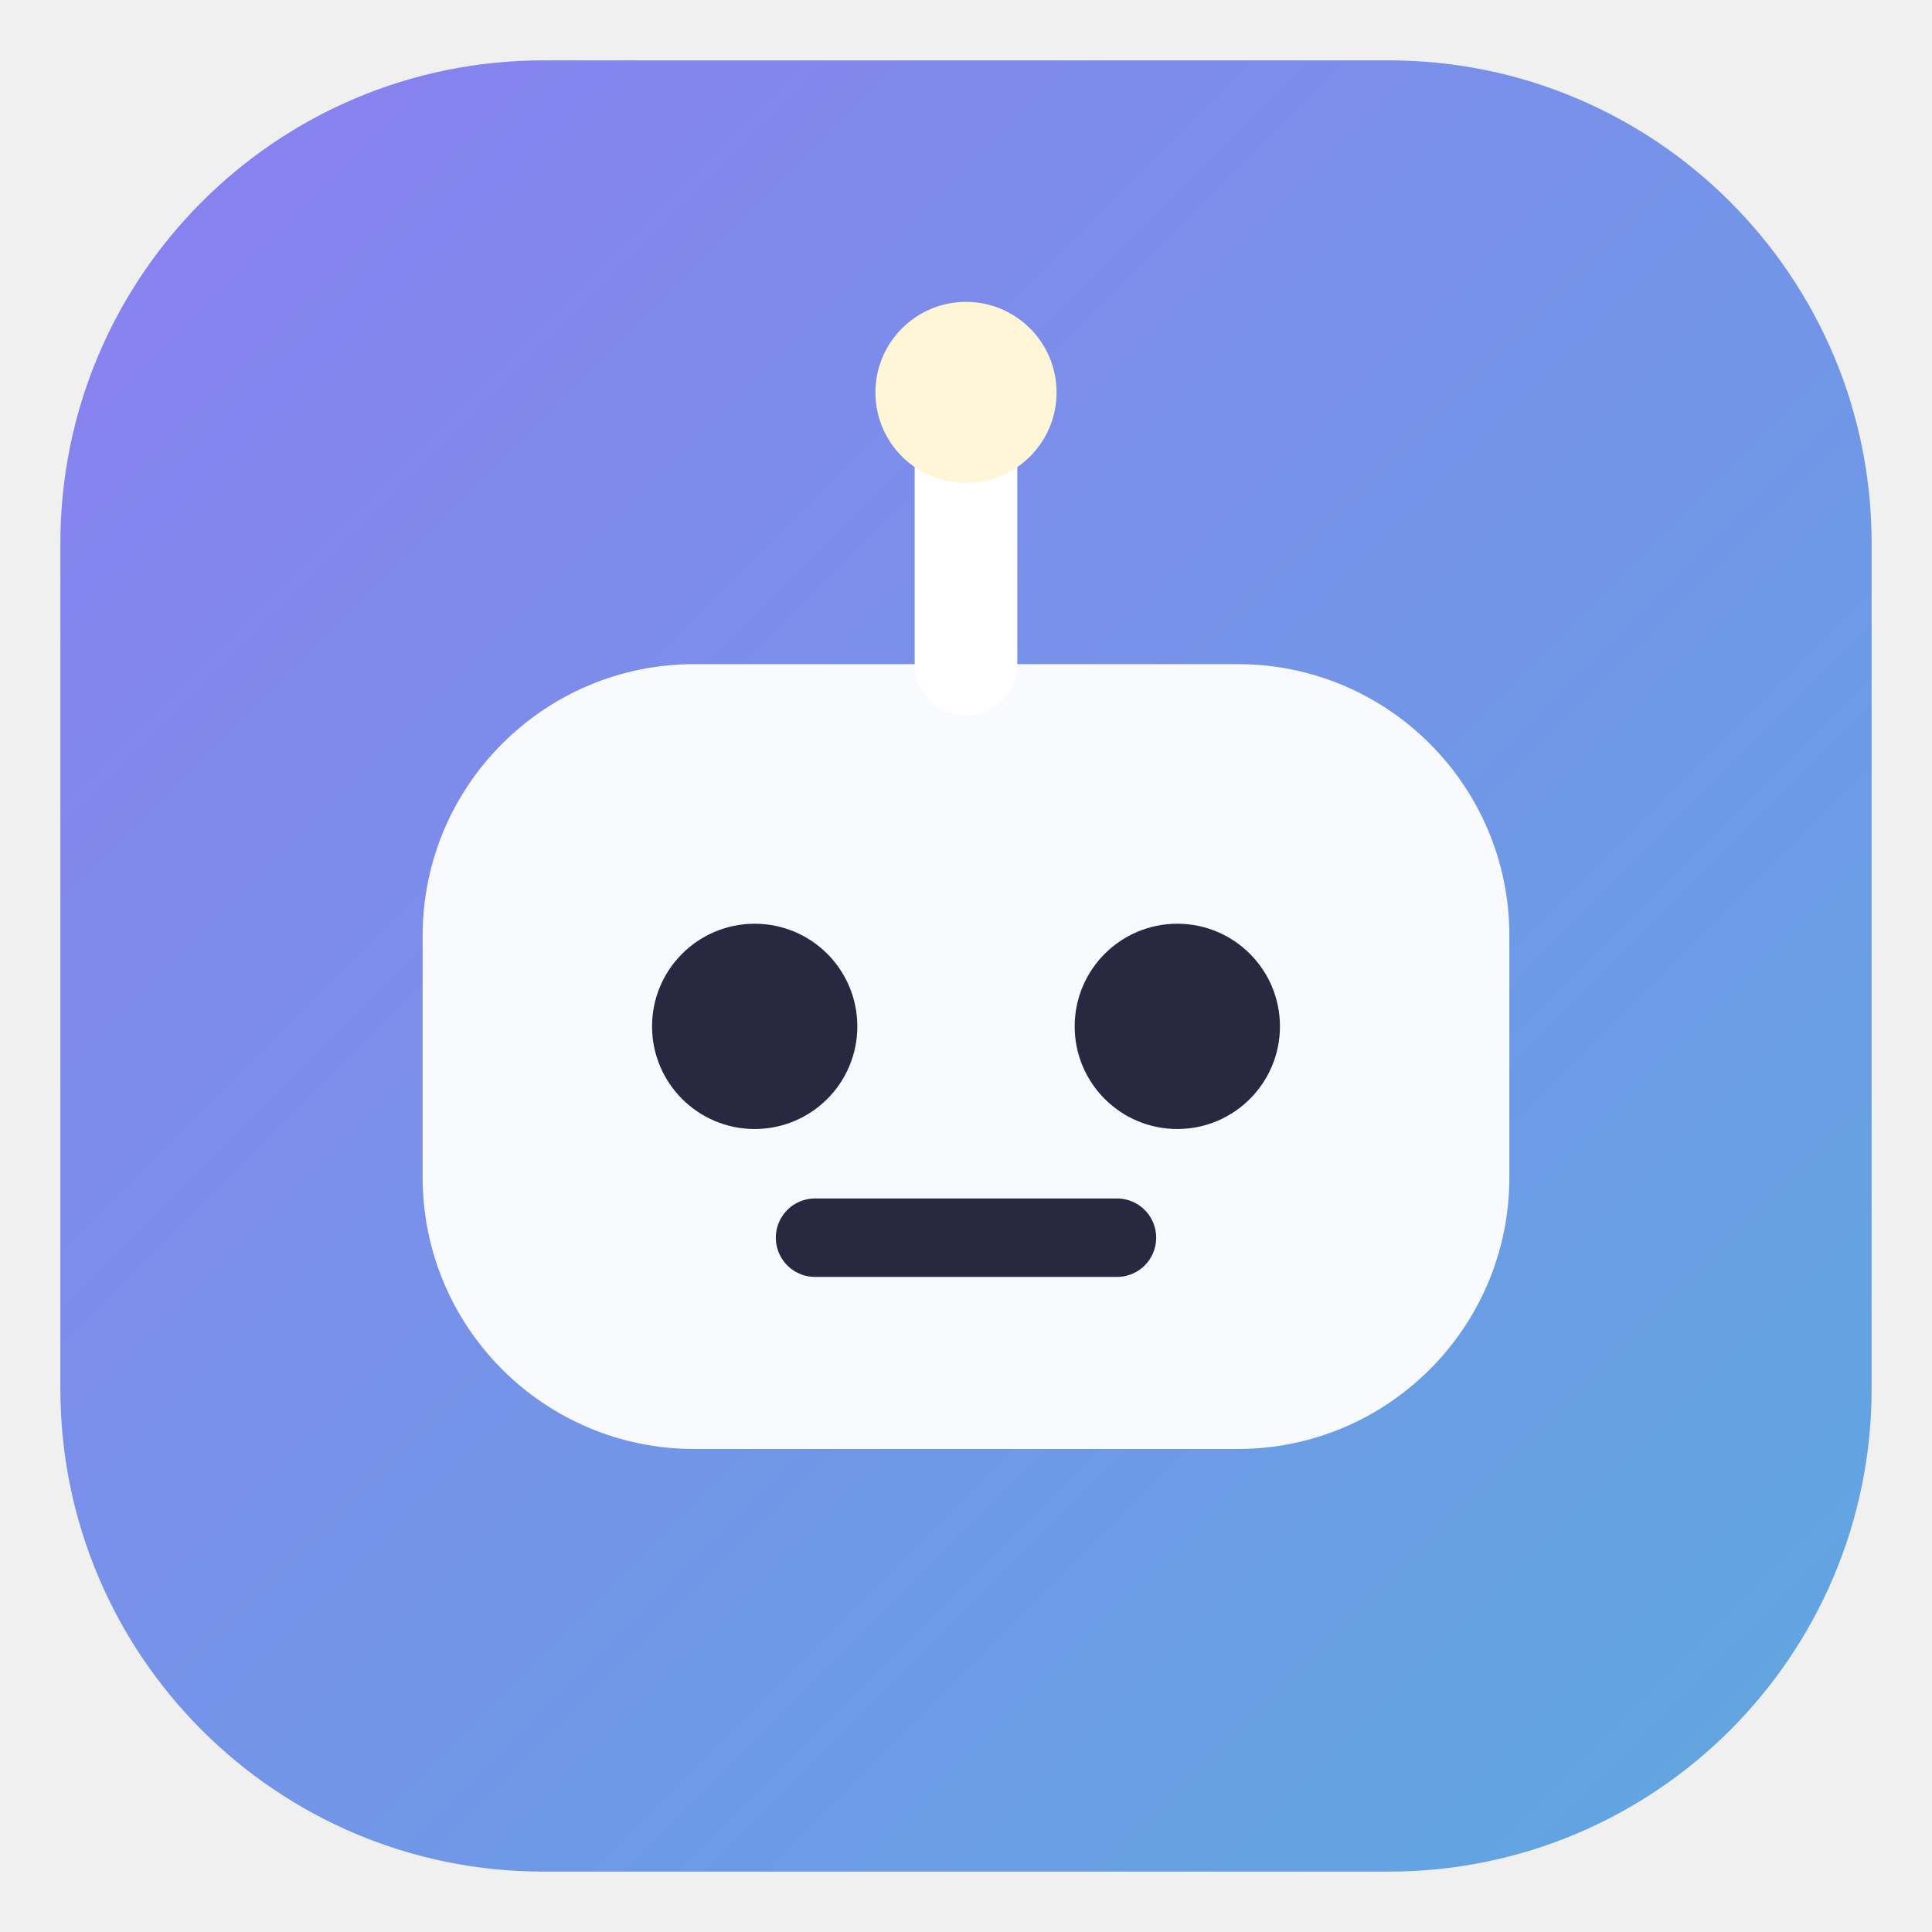
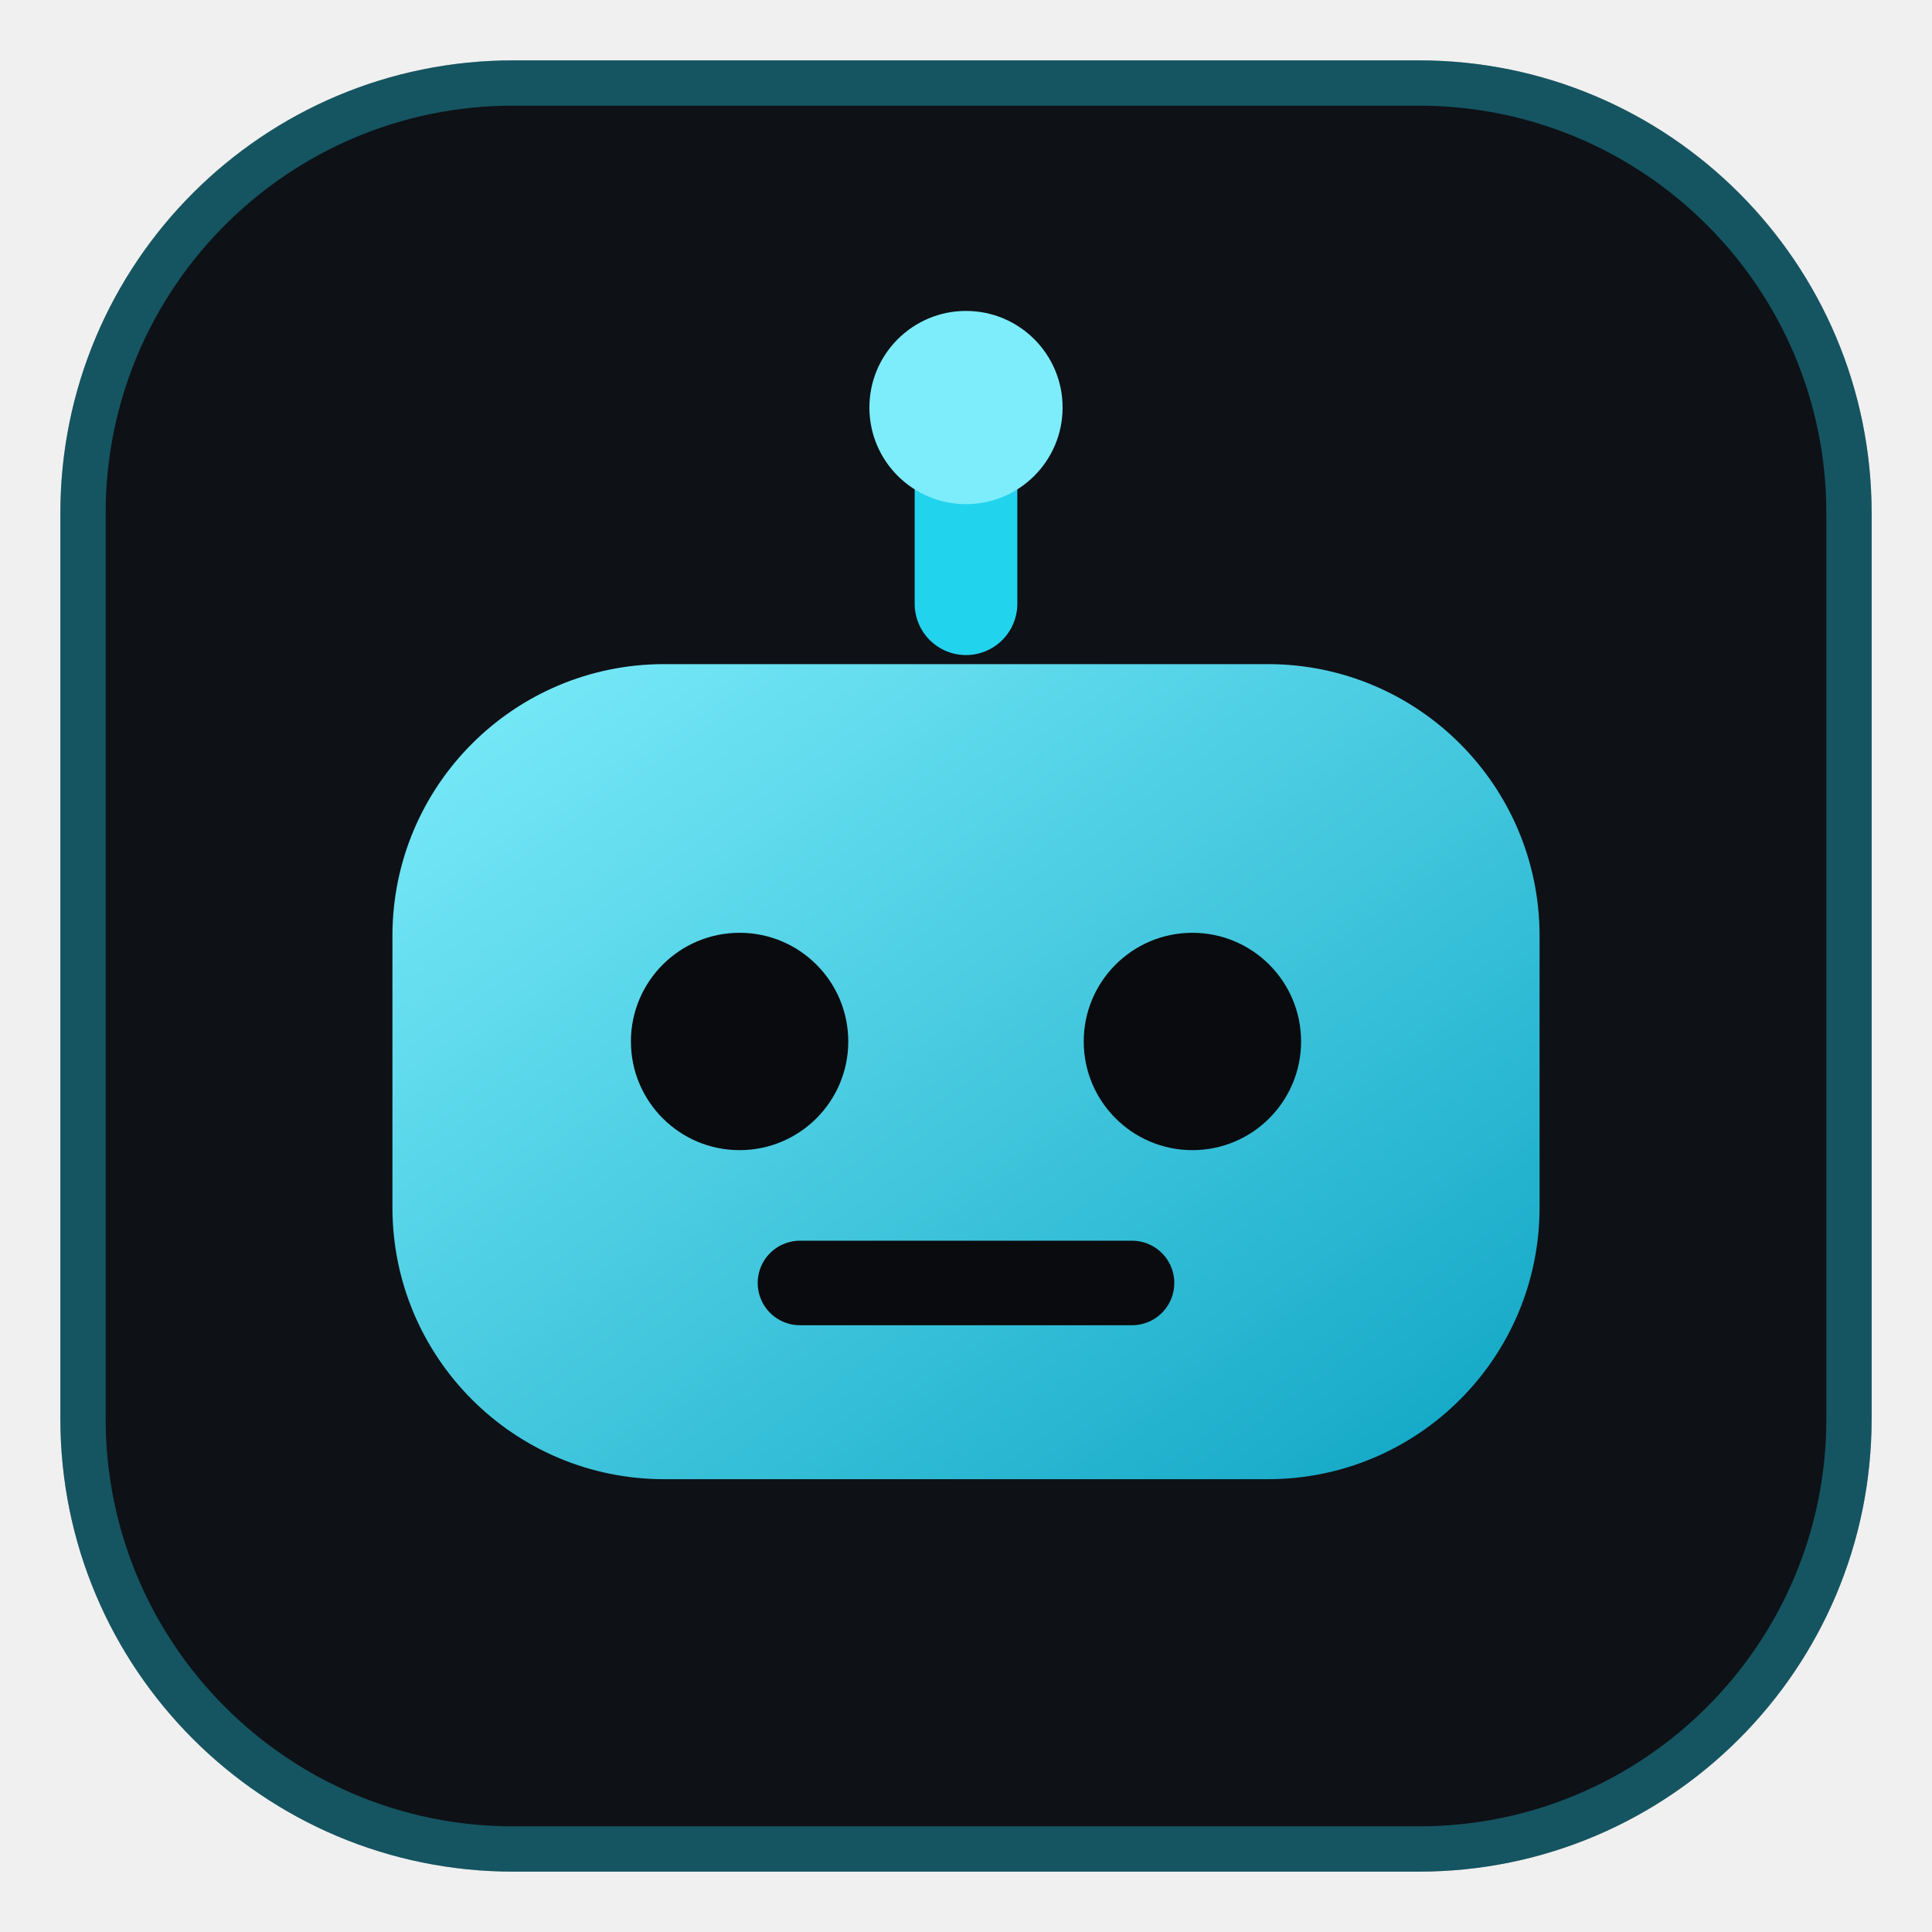
<svg xmlns="http://www.w3.org/2000/svg" viewBox="0 0 64 64">
  <defs>
-     <linearGradient id="tile" x1="0" y1="0" x2="1" y2="1">
-       <stop offset="0" stop-color="#8b7ff0" />
-       <stop offset="1" stop-color="#5ea8e0" />
+     <linearGradient id="head" x1="0" y1="0" x2="1" y2="1">
+       <stop offset="0" stop-color="#7dedfb" />
+       <stop offset="1" stop-color="#0ea5c4" />
    </linearGradient>
  </defs>
-   <rect x="2" y="2" width="60" height="60" rx="16" fill="url(#tile)" />
-   <rect x="14" y="22" width="36" height="26" rx="9" fill="#ffffff" opacity="0.95" />
-   <circle cx="25" cy="34" r="3.4" fill="#2a2740" />
-   <circle cx="39" cy="34" r="3.4" fill="#2a2740" />
-   <path d="M27 41h10" stroke="#2a2740" stroke-width="2.6" stroke-linecap="round" />
-   <path d="M32 22v-7" stroke="#ffffff" stroke-width="3.4" stroke-linecap="round" />
-   <circle cx="32" cy="13" r="3" fill="#fff6d8" />
+   <rect x="2" y="2" width="60" height="60" rx="15" fill="#0e1116" />
+   <rect x="2.75" y="2.75" width="58.5" height="58.5" rx="14.25" fill="none" stroke="#22d3ee" stroke-opacity="0.35" stroke-width="1.5" />
+   <path d="M32 15v5" stroke="#22d3ee" stroke-width="3.4" stroke-linecap="round" />
+   <circle cx="32" cy="13.5" r="3.2" fill="#7dedfb" />
+   <rect x="13" y="22" width="38" height="27" rx="9" fill="url(#head)" />
+   <circle cx="24.5" cy="34.5" r="3.6" fill="#0a0b0e" />
+   <circle cx="39.5" cy="34.5" r="3.6" fill="#0a0b0e" />
+   <path d="M26.5 42.5h11" stroke="#0a0b0e" stroke-width="2.8" stroke-linecap="round" />
</svg>
